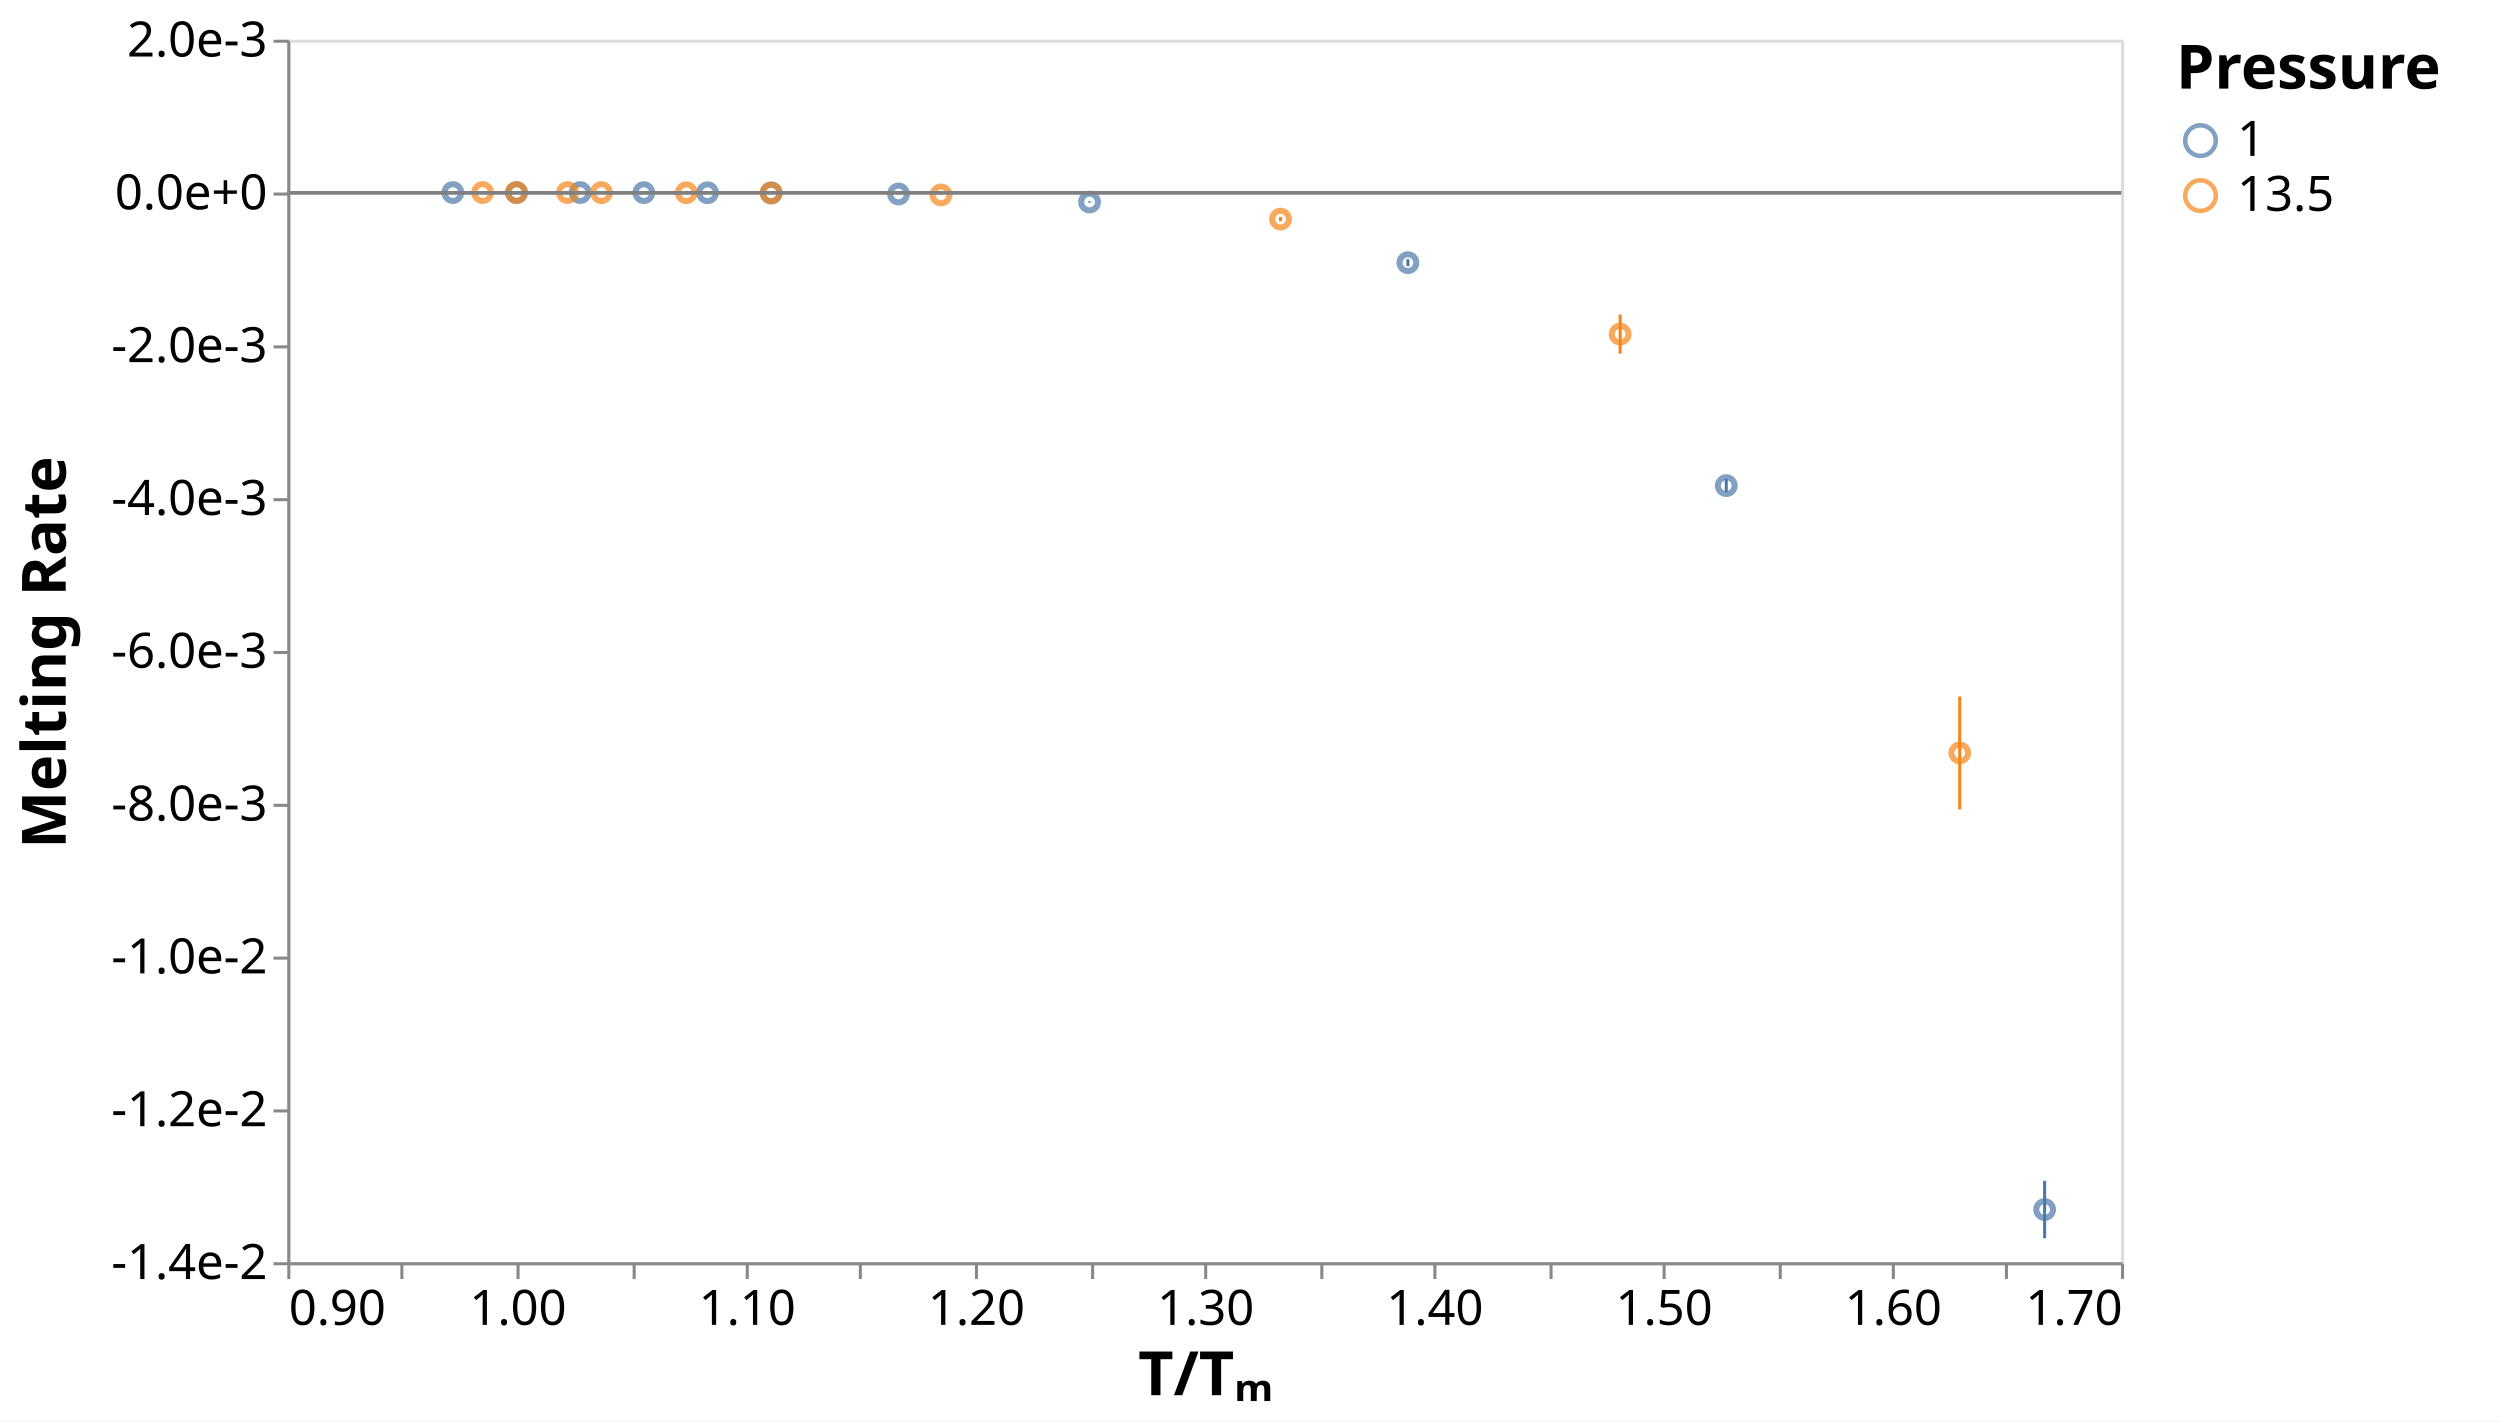
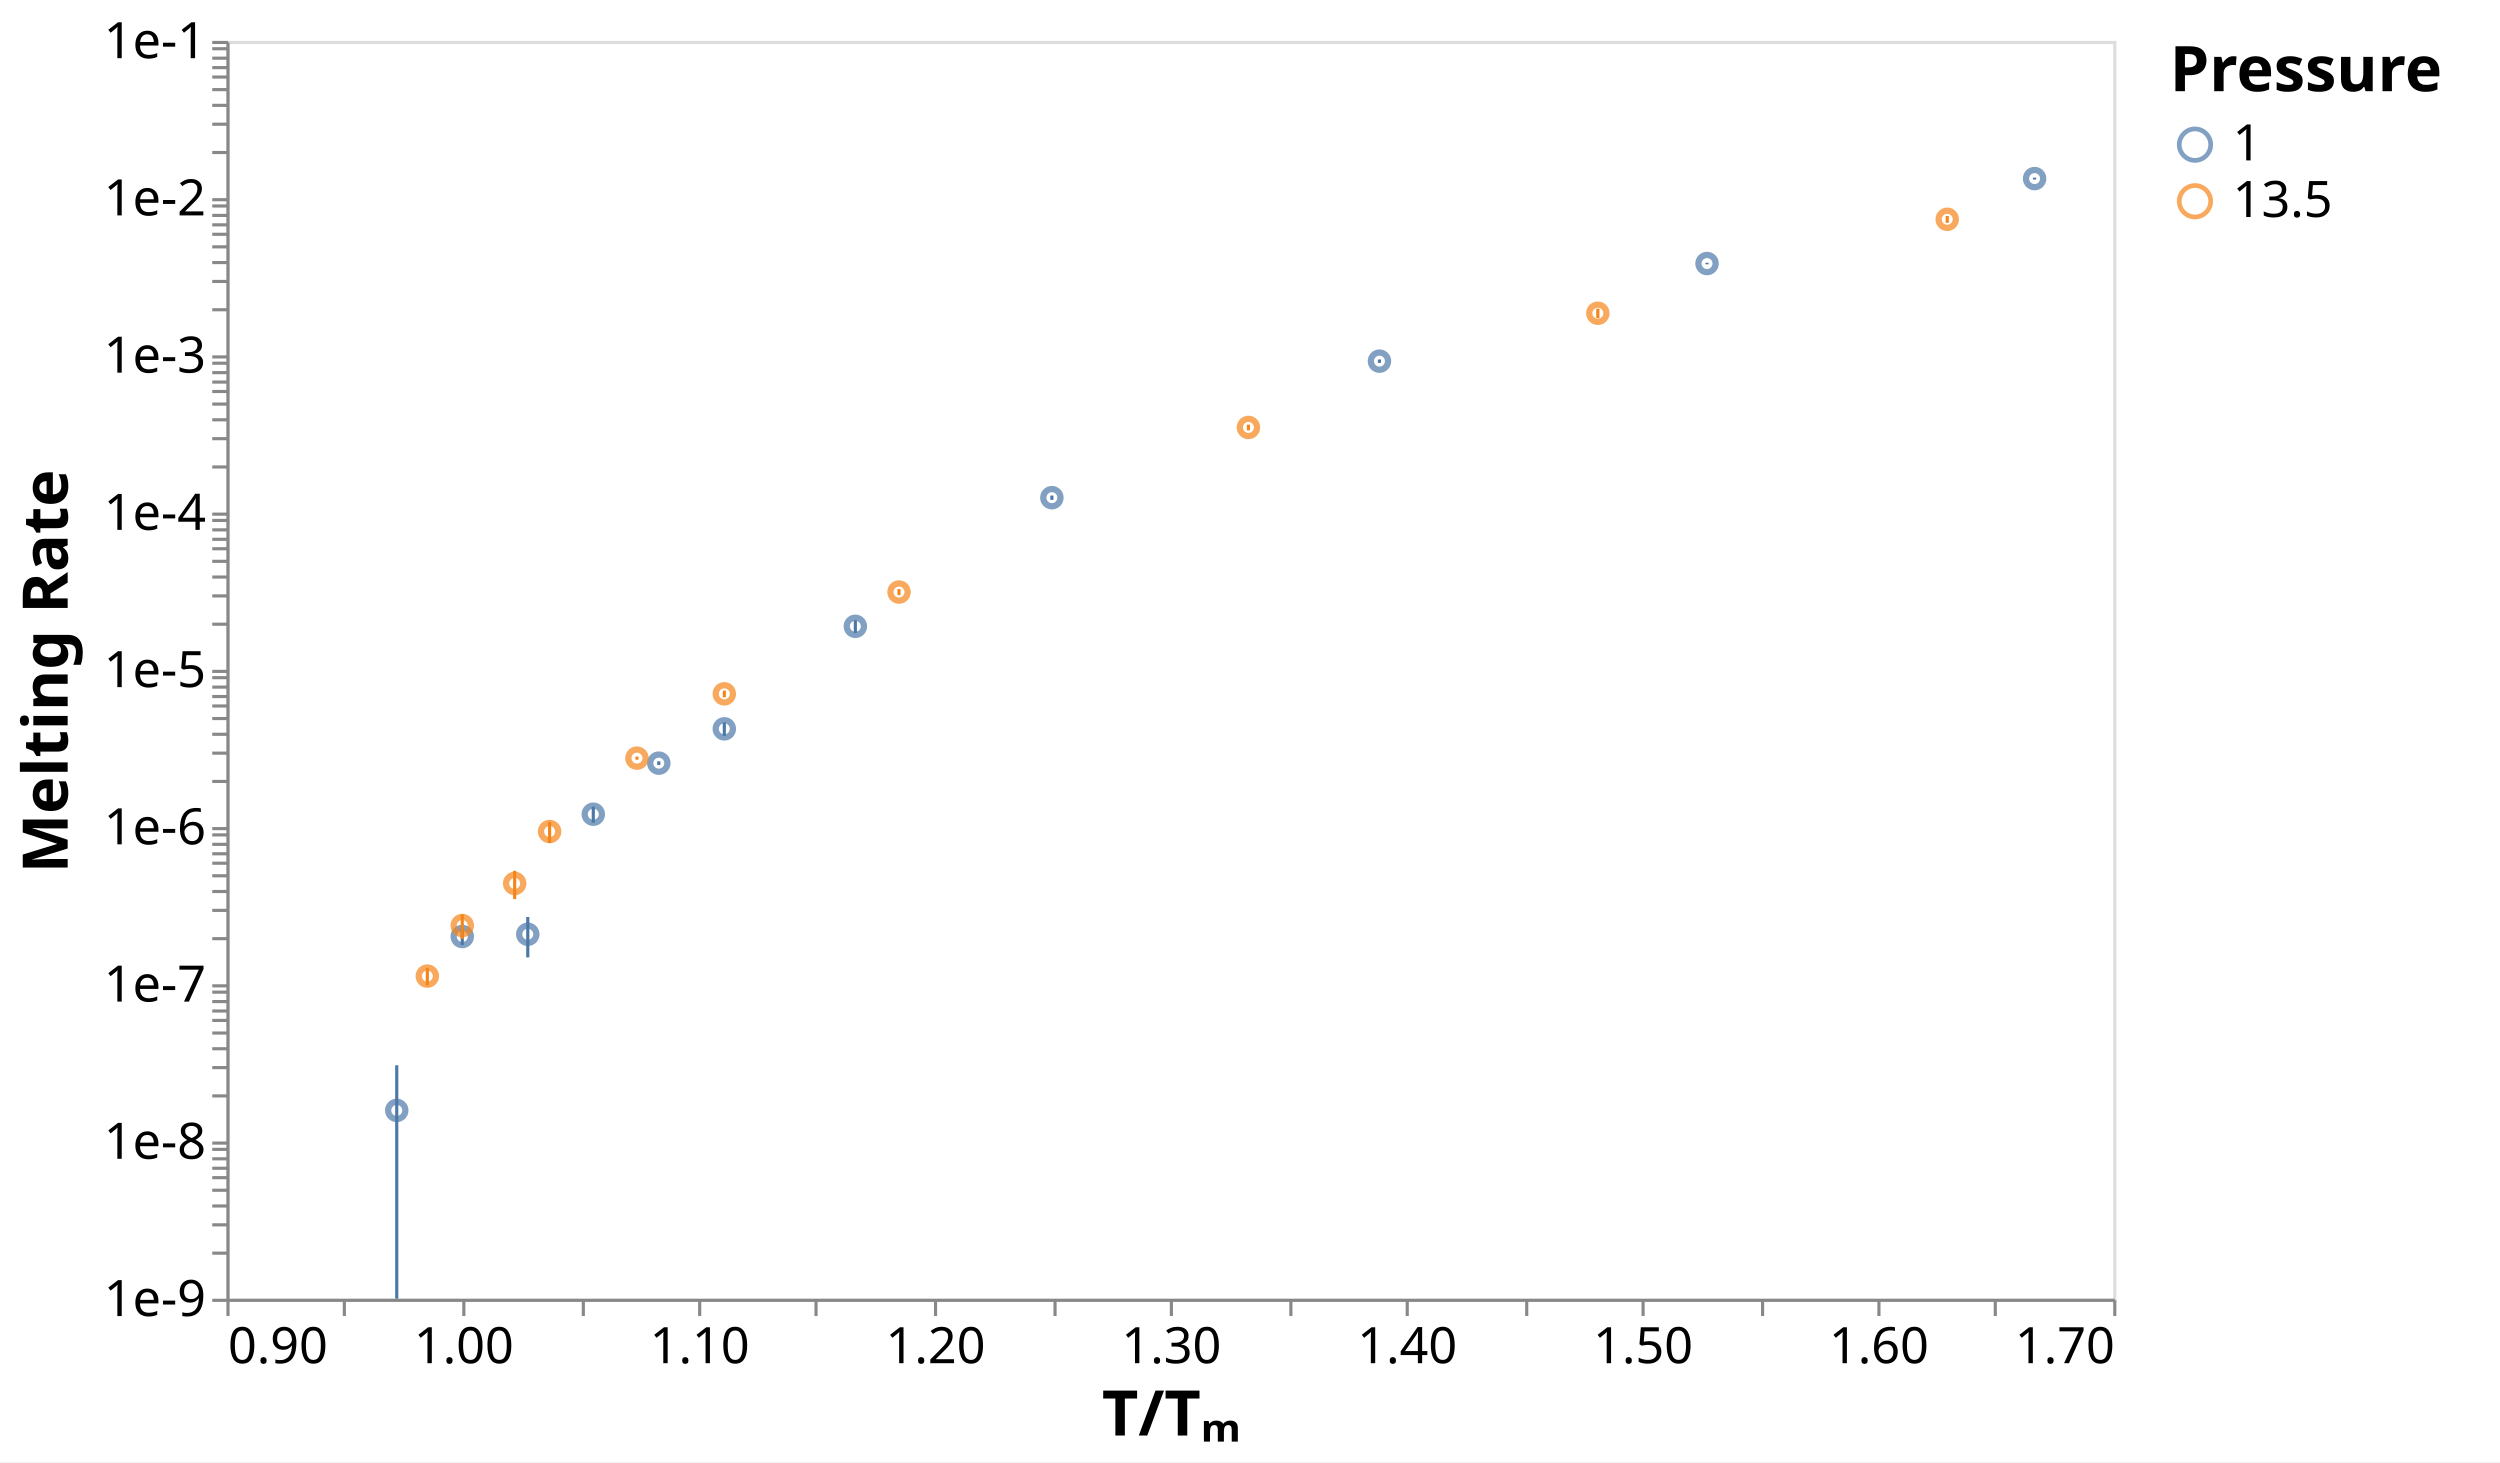
- <svg xmlns="http://www.w3.org/2000/svg" class="marks" width="818" height="465" viewBox="0 0 818 465" version="1.1">
-   <rect width="818" height="465" style="fill: white;" />
-   <g transform="translate(94,13)">
+ <svg xmlns="http://www.w3.org/2000/svg" class="marks" width="795" height="465" viewBox="0 0 795 465" version="1.1">
+   <rect width="795" height="465" style="fill: white;" />
+   <g transform="translate(72,13)">
    <g class="mark-group role-frame root">
      <g transform="translate(0,0)">
        <path class="background" d="M0.5,0.5h600v400h-600Z" style="fill: none; stroke: #ddd;" />
        <g>
-           <g class="mark-symbol role-mark layer_0_layer_0_marks">
-             <path transform="translate(54.16667,50.00039)" d="M2.739,0A2.739,2.739,0,1,1,-2.739,0A2.739,2.739,0,1,1,2.739,0" style="fill: none; stroke: #4c78a8; stroke-width: 2; opacity: 0.7;" />
-             <path transform="translate(75,50.00504)" d="M2.739,0A2.739,2.739,0,1,1,-2.739,0A2.739,2.739,0,1,1,2.739,0" style="fill: none; stroke: #4c78a8; stroke-width: 2; opacity: 0.7;" />
-             <path transform="translate(95.83333,50.00518)" d="M2.739,0A2.739,2.739,0,1,1,-2.739,0A2.739,2.739,0,1,1,2.739,0" style="fill: none; stroke: #4c78a8; stroke-width: 2; opacity: 0.7;" />
-             <path transform="translate(116.6667,50.03016)" d="M2.739,0A2.739,2.739,0,1,1,-2.739,0A2.739,2.739,0,1,1,2.739,0" style="fill: none; stroke: #4c78a8; stroke-width: 2; opacity: 0.7;" />
-             <path transform="translate(137.5,50.0637)" d="M2.739,0A2.739,2.739,0,1,1,-2.739,0A2.739,2.739,0,1,1,2.739,0" style="fill: none; stroke: #4c78a8; stroke-width: 2; opacity: 0.7;" />
-             <path transform="translate(158.3333,50.10524)" d="M2.739,0A2.739,2.739,0,1,1,-2.739,0A2.739,2.739,0,1,1,2.739,0" style="fill: none; stroke: #4c78a8; stroke-width: 2; opacity: 0.7;" />
-             <path transform="translate(200,50.47273)" d="M2.739,0A2.739,2.739,0,1,1,-2.739,0A2.739,2.739,0,1,1,2.739,0" style="fill: none; stroke: #4c78a8; stroke-width: 2; opacity: 0.7;" />
-             <path transform="translate(262.5,53.10643)" d="M2.739,0A2.739,2.739,0,1,1,-2.739,0A2.739,2.739,0,1,1,2.739,0" style="fill: none; stroke: #4c78a8; stroke-width: 2; opacity: 0.7;" />
-             <path transform="translate(366.6667,72.94507)" d="M2.739,0A2.739,2.739,0,1,1,-2.739,0A2.739,2.739,0,1,1,2.739,0" style="fill: none; stroke: #4c78a8; stroke-width: 2; opacity: 0.7;" />
-             <path transform="translate(470.8333,145.896)" d="M2.739,0A2.739,2.739,0,1,1,-2.739,0A2.739,2.739,0,1,1,2.739,0" style="fill: none; stroke: #4c78a8; stroke-width: 2; opacity: 0.7;" />
-             <path transform="translate(575,382.7574)" d="M2.739,0A2.739,2.739,0,1,1,-2.739,0A2.739,2.739,0,1,1,2.739,0" style="fill: none; stroke: #4c78a8; stroke-width: 2; opacity: 0.7;" />
-             <path transform="translate(63.88889,50.00281)" d="M2.739,0A2.739,2.739,0,1,1,-2.739,0A2.739,2.739,0,1,1,2.739,0" style="fill: none; stroke: #f58518; stroke-width: 2; opacity: 0.7;" />
-             <path transform="translate(75,50.00589)" d="M2.739,0A2.739,2.739,0,1,1,-2.739,0A2.739,2.739,0,1,1,2.739,0" style="fill: none; stroke: #f58518; stroke-width: 2; opacity: 0.7;" />
-             <path transform="translate(91.66667,50.01094)" d="M2.739,0A2.739,2.739,0,1,1,-2.739,0A2.739,2.739,0,1,1,2.739,0" style="fill: none; stroke: #f58518; stroke-width: 2; opacity: 0.7;" />
-             <path transform="translate(102.7778,50.02342)" d="M2.739,0A2.739,2.739,0,1,1,-2.739,0A2.739,2.739,0,1,1,2.739,0" style="fill: none; stroke: #f58518; stroke-width: 2; opacity: 0.7;" />
-             <path transform="translate(130.5556,50.0686)" d="M2.739,0A2.739,2.739,0,1,1,-2.739,0A2.739,2.739,0,1,1,2.739,0" style="fill: none; stroke: #f58518; stroke-width: 2; opacity: 0.7;" />
-             <path transform="translate(158.3333,50.17579)" d="M2.739,0A2.739,2.739,0,1,1,-2.739,0A2.739,2.739,0,1,1,2.739,0" style="fill: none; stroke: #f58518; stroke-width: 2; opacity: 0.7;" />
-             <path transform="translate(213.8889,50.78076)" d="M2.739,0A2.739,2.739,0,1,1,-2.739,0A2.739,2.739,0,1,1,2.739,0" style="fill: none; stroke: #f58518; stroke-width: 2; opacity: 0.7;" />
-             <path transform="translate(325,58.69701)" d="M2.739,0A2.739,2.739,0,1,1,-2.739,0A2.739,2.739,0,1,1,2.739,0" style="fill: none; stroke: #f58518; stroke-width: 2; opacity: 0.7;" />
-             <path transform="translate(436.1111,96.31956)" d="M2.739,0A2.739,2.739,0,1,1,-2.739,0A2.739,2.739,0,1,1,2.739,0" style="fill: none; stroke: #f58518; stroke-width: 2; opacity: 0.7;" />
-             <path transform="translate(547.2222,233.3545)" d="M2.739,0A2.739,2.739,0,1,1,-2.739,0A2.739,2.739,0,1,1,2.739,0" style="fill: none; stroke: #f58518; stroke-width: 2; opacity: 0.7;" />
-           </g>
-           <g class="mark-rule role-mark layer_0_layer_1_marks">
-             <line transform="translate(54.16667,50.0015)" x2="0" y2="-0.002" style="fill: none; stroke: #4c78a8;" />
-             <line transform="translate(75,50.00621)" x2="0" y2="-0.002" style="fill: none; stroke: #4c78a8;" />
-             <line transform="translate(95.83333,50.00819)" x2="0" y2="-0.006" style="fill: none; stroke: #4c78a8;" />
-             <line transform="translate(116.6667,50.03721)" x2="0" y2="-0.014" style="fill: none; stroke: #4c78a8;" />
-             <line transform="translate(137.5,50.06721)" x2="0" y2="-0.007" style="fill: none; stroke: #4c78a8;" />
-             <line transform="translate(158.3333,50.12583)" x2="0" y2="-0.041" style="fill: none; stroke: #4c78a8;" />
-             <line transform="translate(200,50.56145)" x2="0" y2="-0.177" style="fill: none; stroke: #4c78a8;" />
-             <line transform="translate(262.5,53.30509)" x2="0" y2="-0.397" style="fill: none; stroke: #4c78a8;" />
-             <line transform="translate(366.6667,74.08033)" x2="0" y2="-2.271" style="fill: none; stroke: #4c78a8;" />
-             <line transform="translate(470.8333,148.0834)" x2="0" y2="-4.375" style="fill: none; stroke: #4c78a8;" />
-             <line transform="translate(575,392.1511)" x2="0" y2="-18.787" style="fill: none; stroke: #4c78a8;" />
-             <line transform="translate(63.88889,50.00353)" x2="0" y2="-0.001" style="fill: none; stroke: #f58518;" />
-             <line transform="translate(75,50.008)" x2="0" y2="-0.004" style="fill: none; stroke: #f58518;" />
-             <line transform="translate(91.66667,50.01541)" x2="0" y2="-0.009" style="fill: none; stroke: #f58518;" />
-             <line transform="translate(102.7778,50.0306)" x2="0" y2="-0.014" style="fill: none; stroke: #f58518;" />
-             <line transform="translate(130.5556,50.07172)" x2="0" y2="-0.006" style="fill: none; stroke: #f58518;" />
-             <line transform="translate(158.3333,50.19285)" x2="0" y2="-0.034" style="fill: none; stroke: #f58518;" />
-             <line transform="translate(213.8889,50.85025)" x2="0" y2="-0.139" style="fill: none; stroke: #f58518;" />
-             <line transform="translate(325,59.41476)" x2="0" y2="-1.435" style="fill: none; stroke: #f58518;" />
-             <line transform="translate(436.1111,102.714)" x2="0" y2="-12.789" style="fill: none; stroke: #f58518;" />
-             <line transform="translate(547.2222,251.8236)" x2="0" y2="-36.938" style="fill: none; stroke: #f58518;" />
-           </g>
-           <g class="mark-rule role-mark layer_1_marks">
-             <line transform="translate(0,50)" x2="600" y2="0" style="fill: none; stroke: grey;" />
-             <line transform="translate(0,50)" x2="600" y2="0" style="fill: none; stroke: grey;" />
-             <line transform="translate(0,50)" x2="600" y2="0" style="fill: none; stroke: grey;" />
-             <line transform="translate(0,50)" x2="600" y2="0" style="fill: none; stroke: grey;" />
-             <line transform="translate(0,50)" x2="600" y2="0" style="fill: none; stroke: grey;" />
-             <line transform="translate(0,50)" x2="600" y2="0" style="fill: none; stroke: grey;" />
-             <line transform="translate(0,50)" x2="600" y2="0" style="fill: none; stroke: grey;" />
-             <line transform="translate(0,50)" x2="600" y2="0" style="fill: none; stroke: grey;" />
-             <line transform="translate(0,50)" x2="600" y2="0" style="fill: none; stroke: grey;" />
-             <line transform="translate(0,50)" x2="600" y2="0" style="fill: none; stroke: grey;" />
-             <line transform="translate(0,50)" x2="600" y2="0" style="fill: none; stroke: grey;" />
-             <line transform="translate(0,50)" x2="600" y2="0" style="fill: none; stroke: grey;" />
-             <line transform="translate(0,50)" x2="600" y2="0" style="fill: none; stroke: grey;" />
-             <line transform="translate(0,50)" x2="600" y2="0" style="fill: none; stroke: grey;" />
-             <line transform="translate(0,50)" x2="600" y2="0" style="fill: none; stroke: grey;" />
-             <line transform="translate(0,50)" x2="600" y2="0" style="fill: none; stroke: grey;" />
-             <line transform="translate(0,50)" x2="600" y2="0" style="fill: none; stroke: grey;" />
-             <line transform="translate(0,50)" x2="600" y2="0" style="fill: none; stroke: grey;" />
-             <line transform="translate(0,50)" x2="600" y2="0" style="fill: none; stroke: grey;" />
-             <line transform="translate(0,50)" x2="600" y2="0" style="fill: none; stroke: grey;" />
-             <line transform="translate(0,50)" x2="600" y2="0" style="fill: none; stroke: grey;" />
+           <g class="mark-symbol role-mark layer_0_marks">
+             <path transform="translate(54.16667,340.1098)" d="M2.739,0A2.739,2.739,0,1,1,-2.739,0A2.739,2.739,0,1,1,2.739,0" style="fill: none; stroke: #4c78a8; stroke-width: 2; opacity: 0.7;" />
+             <path transform="translate(75,284.8137)" d="M2.739,0A2.739,2.739,0,1,1,-2.739,0A2.739,2.739,0,1,1,2.739,0" style="fill: none; stroke: #4c78a8; stroke-width: 2; opacity: 0.7;" />
+             <path transform="translate(95.83333,284.097)" d="M2.739,0A2.739,2.739,0,1,1,-2.739,0A2.739,2.739,0,1,1,2.739,0" style="fill: none; stroke: #4c78a8; stroke-width: 2; opacity: 0.7;" />
+             <path transform="translate(116.6667,245.9241)" d="M2.739,0A2.739,2.739,0,1,1,-2.739,0A2.739,2.739,0,1,1,2.739,0" style="fill: none; stroke: #4c78a8; stroke-width: 2; opacity: 0.7;" />
+             <path transform="translate(137.5,229.6851)" d="M2.739,0A2.739,2.739,0,1,1,-2.739,0A2.739,2.739,0,1,1,2.739,0" style="fill: none; stroke: #4c78a8; stroke-width: 2; opacity: 0.7;" />
+             <path transform="translate(158.3333,218.7698)" d="M2.739,0A2.739,2.739,0,1,1,-2.739,0A2.739,2.739,0,1,1,2.739,0" style="fill: none; stroke: #4c78a8; stroke-width: 2; opacity: 0.7;" />
+             <path transform="translate(200,186.1686)" d="M2.739,0A2.739,2.739,0,1,1,-2.739,0A2.739,2.739,0,1,1,2.739,0" style="fill: none; stroke: #4c78a8; stroke-width: 2; opacity: 0.7;" />
+             <path transform="translate(262.5,145.2617)" d="M2.739,0A2.739,2.739,0,1,1,-2.739,0A2.739,2.739,0,1,1,2.739,0" style="fill: none; stroke: #4c78a8; stroke-width: 2; opacity: 0.7;" />
+             <path transform="translate(366.6667,101.8499)" d="M2.739,0A2.739,2.739,0,1,1,-2.739,0A2.739,2.739,0,1,1,2.739,0" style="fill: none; stroke: #4c78a8; stroke-width: 2; opacity: 0.7;" />
+             <path transform="translate(470.8333,70.80368)" d="M2.739,0A2.739,2.739,0,1,1,-2.739,0A2.739,2.739,0,1,1,2.739,0" style="fill: none; stroke: #4c78a8; stroke-width: 2; opacity: 0.7;" />
+             <path transform="translate(575,43.78951)" d="M2.739,0A2.739,2.739,0,1,1,-2.739,0A2.739,2.739,0,1,1,2.739,0" style="fill: none; stroke: #4c78a8; stroke-width: 2; opacity: 0.7;" />
+             <path transform="translate(63.88889,297.4005)" d="M2.739,0A2.739,2.739,0,1,1,-2.739,0A2.739,2.739,0,1,1,2.739,0" style="fill: none; stroke: #f58518; stroke-width: 2; opacity: 0.7;" />
+             <path transform="translate(75,281.3197)" d="M2.739,0A2.739,2.739,0,1,1,-2.739,0A2.739,2.739,0,1,1,2.739,0" style="fill: none; stroke: #f58518; stroke-width: 2; opacity: 0.7;" />
+             <path transform="translate(91.66667,267.9367)" d="M2.739,0A2.739,2.739,0,1,1,-2.739,0A2.739,2.739,0,1,1,2.739,0" style="fill: none; stroke: #f58518; stroke-width: 2; opacity: 0.7;" />
+             <path transform="translate(102.7778,251.427)" d="M2.739,0A2.739,2.739,0,1,1,-2.739,0A2.739,2.739,0,1,1,2.739,0" style="fill: none; stroke: #f58518; stroke-width: 2; opacity: 0.7;" />
+             <path transform="translate(130.5556,228.0883)" d="M2.739,0A2.739,2.739,0,1,1,-2.739,0A2.739,2.739,0,1,1,2.739,0" style="fill: none; stroke: #f58518; stroke-width: 2; opacity: 0.7;" />
+             <path transform="translate(158.3333,207.6397)" d="M2.739,0A2.739,2.739,0,1,1,-2.739,0A2.739,2.739,0,1,1,2.739,0" style="fill: none; stroke: #f58518; stroke-width: 2; opacity: 0.7;" />
+             <path transform="translate(213.8889,175.2724)" d="M2.739,0A2.739,2.739,0,1,1,-2.739,0A2.739,2.739,0,1,1,2.739,0" style="fill: none; stroke: #f58518; stroke-width: 2; opacity: 0.7;" />
+             <path transform="translate(325,122.9279)" d="M2.739,0A2.739,2.739,0,1,1,-2.739,0A2.739,2.739,0,1,1,2.739,0" style="fill: none; stroke: #f58518; stroke-width: 2; opacity: 0.7;" />
+             <path transform="translate(436.1111,86.61675)" d="M2.739,0A2.739,2.739,0,1,1,-2.739,0A2.739,2.739,0,1,1,2.739,0" style="fill: none; stroke: #f58518; stroke-width: 2; opacity: 0.7;" />
+             <path transform="translate(547.2222,56.73753)" d="M2.739,0A2.739,2.739,0,1,1,-2.739,0A2.739,2.739,0,1,1,2.739,0" style="fill: none; stroke: #f58518; stroke-width: 2; opacity: 0.7;" />
+           </g>
+           <g class="mark-rule role-mark layer_1_layer_0_marks">
+             <line transform="translate(54.16667,400)" x2="0" y2="-74.242" style="fill: none; stroke: #4c78a8;" />
+             <line transform="translate(75,287.5238)" x2="0" y2="-5.119" style="fill: none; stroke: #4c78a8;" />
+             <line transform="translate(95.83333,291.463)" x2="0" y2="-12.856" style="fill: none; stroke: #4c78a8;" />
+             <line transform="translate(116.6667,248.6297)" x2="0" y2="-5.111" style="fill: none; stroke: #4c78a8;" />
+             <line transform="translate(137.5,230.291)" x2="0" y2="-1.195" style="fill: none; stroke: #4c78a8;" />
+             <line transform="translate(158.3333,221.0142)" x2="0" y2="-4.278" style="fill: none; stroke: #4c78a8;" />
+             <line transform="translate(200,188.3121)" x2="0" y2="-4.094" style="fill: none; stroke: #4c78a8;" />
+             <line transform="translate(262.5,145.9618)" x2="0" y2="-1.378" style="fill: none; stroke: #4c78a8;" />
+             <line transform="translate(366.6667,102.3928)" x2="0" y2="-1.073" style="fill: none; stroke: #4c78a8;" />
+             <line transform="translate(470.8333,71.0533)" x2="0" y2="-0.496" style="fill: none; stroke: #4c78a8;" />
+             <line transform="translate(575,44.09825)" x2="0" y2="-0.613" style="fill: none; stroke: #4c78a8;" />
+             <line transform="translate(63.88889,300.3822)" x2="0" y2="-5.603" style="fill: none; stroke: #f58518;" />
+             <line transform="translate(75,285.5726)" x2="0" y2="-7.808" style="fill: none; stroke: #f58518;" />
+             <line transform="translate(91.66667,272.898)" x2="0" y2="-8.997" style="fill: none; stroke: #f58518;" />
+             <line transform="translate(102.7778,255.0349)" x2="0" y2="-6.701" style="fill: none; stroke: #f58518;" />
+             <line transform="translate(130.5556,228.5868)" x2="0" y2="-0.986" style="fill: none; stroke: #f58518;" />
+             <line transform="translate(158.3333,208.7211)" x2="0" y2="-2.112" style="fill: none; stroke: #f58518;" />
+             <line transform="translate(213.8889,176.2627)" x2="0" y2="-1.938" style="fill: none; stroke: #f58518;" />
+             <line transform="translate(325,123.8417)" x2="0" y2="-1.791" style="fill: none; stroke: #f58518;" />
+             <line transform="translate(436.1111,88.16726)" x2="0" y2="-2.998" style="fill: none; stroke: #f58518;" />
+             <line transform="translate(547.2222,57.8614)" x2="0" y2="-2.192" style="fill: none; stroke: #f58518;" />
          </g>
          <g class="mark-group role-legend">
            <g transform="translate(618,0)">
-               <path class="background" d="M0,0h101v59h-101Z" style="pointer-events: none; fill: none;" />
+               <path class="background" d="M0,0h100v59h-100Z" style="pointer-events: none; fill: none;" />
              <g>
                <g class="mark-group role-legend-entry">
                  <g transform="translate(0,25)">
                    <path class="background" d="M0,0h0v0h0Z" style="pointer-events: none; fill: none;" />
                    <g>
                      <g class="mark-group role-scope">
                        <g transform="translate(0,0)">
-                           <path class="background" d="M0,0h55v16h-55Z" style="pointer-events: none; fill: none; opacity: 1;" />
+                           <path class="background" d="M0,0h55.633v16h-55.633Z" style="pointer-events: none; fill: none; opacity: 1;" />
                          <g>
                            <g class="mark-symbol role-legend-symbol" style="pointer-events: none;">
                              <path transform="translate(8,8)" d="M5,0A5,5,0,1,1,-5,0A5,5,0,1,1,5,0" style="fill: none; stroke: #4c78a8; stroke-width: 1.5; opacity: 0.7;" />
                            </g>
                            <g class="mark-text role-legend-label" style="pointer-events: none;">
                              <text text-anchor="start" transform="translate(20,13)" style="font-family: sans-serif; font-size: 16px; fill: #000; opacity: 1;">1</text>
                            </g>
                          </g>
+                           <path class="foreground" d="" style="pointer-events: none; display: none; fill: none;" />
                        </g>
                        <g transform="translate(0,18)">
-                           <path class="background" d="M0,0h55v16h-55Z" style="pointer-events: none; fill: none; opacity: 1;" />
+                           <path class="background" d="M0,0h55.633v16h-55.633Z" style="pointer-events: none; fill: none; opacity: 1;" />
                          <g>
                            <g class="mark-symbol role-legend-symbol" style="pointer-events: none;">
                              <path transform="translate(8,8)" d="M5,0A5,5,0,1,1,-5,0A5,5,0,1,1,5,0" style="fill: none; stroke: #f58518; stroke-width: 1.5; opacity: 0.7;" />
                            </g>
                            <g class="mark-text role-legend-label" style="pointer-events: none;">
                              <text text-anchor="start" transform="translate(20,13)" style="font-family: sans-serif; font-size: 16px; fill: #000; opacity: 1;">13.5</text>
                            </g>
                          </g>
+                           <path class="foreground" d="" style="pointer-events: none; display: none; fill: none;" />
                        </g>
                      </g>
                    </g>
+                     <path class="foreground" d="" style="pointer-events: none; display: none; fill: none;" />
                  </g>
                </g>
                <g class="mark-text role-legend-title" style="pointer-events: none;">
                  <text text-anchor="start" transform="translate(0,16)" style="font-family: sans-serif; font-size: 20px; font-weight: bold; fill: #000; opacity: 1;">Pressure</text>
                </g>
              </g>
+               <path class="foreground" d="" style="pointer-events: none; display: none; fill: none;" />
            </g>
          </g>
          <g class="mark-group role-axis">
            <g transform="translate(0.5,400.5)">
              <path class="background" d="M0,0h0v0h0Z" style="pointer-events: none; fill: none;" />
              <g>
                <g class="mark-rule role-axis-tick" style="pointer-events: none;">
                  <line transform="translate(0,0)" x2="0" y2="5" style="fill: none; stroke: #888; stroke-width: 1; opacity: 1;" />
                  <line transform="translate(37,0)" x2="0" y2="5" style="fill: none; stroke: #888; stroke-width: 1; opacity: 1;" />
                  <line transform="translate(75,0)" x2="0" y2="5" style="fill: none; stroke: #888; stroke-width: 1; opacity: 1;" />
                  <line transform="translate(113,0)" x2="0" y2="5" style="fill: none; stroke: #888; stroke-width: 1; opacity: 1;" />
                  <line transform="translate(150,0)" x2="0" y2="5" style="fill: none; stroke: #888; stroke-width: 1; opacity: 1;" />
                  <line transform="translate(187,0)" x2="0" y2="5" style="fill: none; stroke: #888; stroke-width: 1; opacity: 1;" />
                  <line transform="translate(225,0)" x2="0" y2="5" style="fill: none; stroke: #888; stroke-width: 1; opacity: 1;" />
                  <line transform="translate(263,0)" x2="0" y2="5" style="fill: none; stroke: #888; stroke-width: 1; opacity: 1;" />
                  <line transform="translate(300,0)" x2="0" y2="5" style="fill: none; stroke: #888; stroke-width: 1; opacity: 1;" />
                  <line transform="translate(338,0)" x2="0" y2="5" style="fill: none; stroke: #888; stroke-width: 1; opacity: 1;" />
                  <line transform="translate(375,0)" x2="0" y2="5" style="fill: none; stroke: #888; stroke-width: 1; opacity: 1;" />
                  <line transform="translate(413,0)" x2="0" y2="5" style="fill: none; stroke: #888; stroke-width: 1; opacity: 1;" />
                  <line transform="translate(450,0)" x2="0" y2="5" style="fill: none; stroke: #888; stroke-width: 1; opacity: 1;" />
                  <line transform="translate(488,0)" x2="0" y2="5" style="fill: none; stroke: #888; stroke-width: 1; opacity: 1;" />
                  <line transform="translate(525,0)" x2="0" y2="5" style="fill: none; stroke: #888; stroke-width: 1; opacity: 1;" />
                  <line transform="translate(562,0)" x2="0" y2="5" style="fill: none; stroke: #888; stroke-width: 1; opacity: 1;" />
                  <line transform="translate(600,0)" x2="0" y2="5" style="fill: none; stroke: #888; stroke-width: 1; opacity: 1;" />
                </g>
                <g class="mark-text role-axis-label" style="pointer-events: none;">
                  <text text-anchor="start" transform="translate(0,20)" style="font-family: sans-serif; font-size: 16px; fill: #000; opacity: 1;">0.90</text>
                  <text text-anchor="middle" transform="translate(37.5,20)" style="font-family: sans-serif; font-size: 16px; fill: #000; opacity: 0;">0.95</text>
                  <text text-anchor="middle" transform="translate(75,20)" style="font-family: sans-serif; font-size: 16px; fill: #000; opacity: 1;">1.00</text>
                  <text text-anchor="middle" transform="translate(112.5,20)" style="font-family: sans-serif; font-size: 16px; fill: #000; opacity: 0;">1.05</text>
                  <text text-anchor="middle" transform="translate(150,20)" style="font-family: sans-serif; font-size: 16px; fill: #000; opacity: 1;">1.10</text>
                  <text text-anchor="middle" transform="translate(187.5,20)" style="font-family: sans-serif; font-size: 16px; fill: #000; opacity: 0;">1.15</text>
                  <text text-anchor="middle" transform="translate(225,20)" style="font-family: sans-serif; font-size: 16px; fill: #000; opacity: 1;">1.20</text>
                  <text text-anchor="middle" transform="translate(262.5,20)" style="font-family: sans-serif; font-size: 16px; fill: #000; opacity: 0;">1.25</text>
                  <text text-anchor="middle" transform="translate(300,20)" style="font-family: sans-serif; font-size: 16px; fill: #000; opacity: 1;">1.30</text>
                  <text text-anchor="middle" transform="translate(337.5,20)" style="font-family: sans-serif; font-size: 16px; fill: #000; opacity: 0;">1.35</text>
                  <text text-anchor="middle" transform="translate(375,20)" style="font-family: sans-serif; font-size: 16px; fill: #000; opacity: 1;">1.40</text>
                  <text text-anchor="middle" transform="translate(412.5,20)" style="font-family: sans-serif; font-size: 16px; fill: #000; opacity: 0;">1.45</text>
                  <text text-anchor="middle" transform="translate(450,20)" style="font-family: sans-serif; font-size: 16px; fill: #000; opacity: 1;">1.50</text>
                  <text text-anchor="middle" transform="translate(487.5,20)" style="font-family: sans-serif; font-size: 16px; fill: #000; opacity: 0;">1.55</text>
                  <text text-anchor="middle" transform="translate(525,20)" style="font-family: sans-serif; font-size: 16px; fill: #000; opacity: 1;">1.60</text>
                  <text text-anchor="middle" transform="translate(562.5,20)" style="font-family: sans-serif; font-size: 16px; fill: #000; opacity: 0;">1.65</text>
                  <text text-anchor="end" transform="translate(600,20)" style="font-family: sans-serif; font-size: 16px; fill: #000; opacity: 1;">1.70</text>
                </g>
                <g class="mark-rule role-axis-domain" style="pointer-events: none;">
                  <line transform="translate(0,0)" x2="600" y2="0" style="fill: none; stroke: #888; stroke-width: 1; opacity: 1;" />
                </g>
                <g class="mark-text role-axis-title" style="pointer-events: none;">
                  <text text-anchor="middle" transform="translate(300,43)" style="font-family: sans-serif; font-size: 20px; font-weight: bold; fill: #000; opacity: 1;">T/Tₘ</text>
                </g>
              </g>
+               <path class="foreground" d="" style="pointer-events: none; display: none; fill: none;" />
            </g>
          </g>
          <g class="mark-group role-axis">
            <g transform="translate(0.5,0.5)">
              <path class="background" d="M0,0h0v0h0Z" style="pointer-events: none; fill: none;" />
              <g>
                <g class="mark-rule role-axis-tick" style="pointer-events: none;">
                  <line transform="translate(0,400)" x2="-5" y2="0" style="fill: none; stroke: #888; stroke-width: 1; opacity: 1;" />
+                   <line transform="translate(0,385)" x2="-5" y2="0" style="fill: none; stroke: #888; stroke-width: 1; opacity: 1;" />
+                   <line transform="translate(0,376)" x2="-5" y2="0" style="fill: none; stroke: #888; stroke-width: 1; opacity: 1;" />
+                   <line transform="translate(0,370)" x2="-5" y2="0" style="fill: none; stroke: #888; stroke-width: 1; opacity: 1;" />
+                   <line transform="translate(0,365)" x2="-5" y2="0" style="fill: none; stroke: #888; stroke-width: 1; opacity: 1;" />
+                   <line transform="translate(0,361)" x2="-5" y2="0" style="fill: none; stroke: #888; stroke-width: 1; opacity: 1;" />
+                   <line transform="translate(0,358)" x2="-5" y2="0" style="fill: none; stroke: #888; stroke-width: 1; opacity: 1;" />
+                   <line transform="translate(0,355)" x2="-5" y2="0" style="fill: none; stroke: #888; stroke-width: 1; opacity: 1;" />
+                   <line transform="translate(0,352)" x2="-5" y2="0" style="fill: none; stroke: #888; stroke-width: 1; opacity: 1;" />
                  <line transform="translate(0,350)" x2="-5" y2="0" style="fill: none; stroke: #888; stroke-width: 1; opacity: 1;" />
+                   <line transform="translate(0,335)" x2="-5" y2="0" style="fill: none; stroke: #888; stroke-width: 1; opacity: 1;" />
+                   <line transform="translate(0,326)" x2="-5" y2="0" style="fill: none; stroke: #888; stroke-width: 1; opacity: 1;" />
+                   <line transform="translate(0,320)" x2="-5" y2="0" style="fill: none; stroke: #888; stroke-width: 1; opacity: 1;" />
+                   <line transform="translate(0,315)" x2="-5" y2="0" style="fill: none; stroke: #888; stroke-width: 1; opacity: 1;" />
+                   <line transform="translate(0,311)" x2="-5" y2="0" style="fill: none; stroke: #888; stroke-width: 1; opacity: 1;" />
+                   <line transform="translate(0,308)" x2="-5" y2="0" style="fill: none; stroke: #888; stroke-width: 1; opacity: 1;" />
+                   <line transform="translate(0,305)" x2="-5" y2="0" style="fill: none; stroke: #888; stroke-width: 1; opacity: 1;" />
+                   <line transform="translate(0,302)" x2="-5" y2="0" style="fill: none; stroke: #888; stroke-width: 1; opacity: 1;" />
                  <line transform="translate(0,300)" x2="-5" y2="0" style="fill: none; stroke: #888; stroke-width: 1; opacity: 1;" />
+                   <line transform="translate(0,285)" x2="-5" y2="0" style="fill: none; stroke: #888; stroke-width: 1; opacity: 1;" />
+                   <line transform="translate(0,276)" x2="-5" y2="0" style="fill: none; stroke: #888; stroke-width: 1; opacity: 1;" />
+                   <line transform="translate(0,270)" x2="-5" y2="0" style="fill: none; stroke: #888; stroke-width: 1; opacity: 1;" />
+                   <line transform="translate(0,265)" x2="-5" y2="0" style="fill: none; stroke: #888; stroke-width: 1; opacity: 1;" />
+                   <line transform="translate(0,261)" x2="-5" y2="0" style="fill: none; stroke: #888; stroke-width: 1; opacity: 1;" />
+                   <line transform="translate(0,258)" x2="-5" y2="0" style="fill: none; stroke: #888; stroke-width: 1; opacity: 1;" />
+                   <line transform="translate(0,255)" x2="-5" y2="0" style="fill: none; stroke: #888; stroke-width: 1; opacity: 1;" />
+                   <line transform="translate(0,252)" x2="-5" y2="0" style="fill: none; stroke: #888; stroke-width: 1; opacity: 1;" />
                  <line transform="translate(0,250)" x2="-5" y2="0" style="fill: none; stroke: #888; stroke-width: 1; opacity: 1;" />
+                   <line transform="translate(0,235)" x2="-5" y2="0" style="fill: none; stroke: #888; stroke-width: 1; opacity: 1;" />
+                   <line transform="translate(0,226)" x2="-5" y2="0" style="fill: none; stroke: #888; stroke-width: 1; opacity: 1;" />
+                   <line transform="translate(0,220)" x2="-5" y2="0" style="fill: none; stroke: #888; stroke-width: 1; opacity: 1;" />
+                   <line transform="translate(0,215)" x2="-5" y2="0" style="fill: none; stroke: #888; stroke-width: 1; opacity: 1;" />
+                   <line transform="translate(0,211)" x2="-5" y2="0" style="fill: none; stroke: #888; stroke-width: 1; opacity: 1;" />
+                   <line transform="translate(0,208)" x2="-5" y2="0" style="fill: none; stroke: #888; stroke-width: 1; opacity: 1;" />
+                   <line transform="translate(0,205)" x2="-5" y2="0" style="fill: none; stroke: #888; stroke-width: 1; opacity: 1;" />
+                   <line transform="translate(0,202)" x2="-5" y2="0" style="fill: none; stroke: #888; stroke-width: 1; opacity: 1;" />
                  <line transform="translate(0,200)" x2="-5" y2="0" style="fill: none; stroke: #888; stroke-width: 1; opacity: 1;" />
+                   <line transform="translate(0,185)" x2="-5" y2="0" style="fill: none; stroke: #888; stroke-width: 1; opacity: 1;" />
+                   <line transform="translate(0,176)" x2="-5" y2="0" style="fill: none; stroke: #888; stroke-width: 1; opacity: 1;" />
+                   <line transform="translate(0,170)" x2="-5" y2="0" style="fill: none; stroke: #888; stroke-width: 1; opacity: 1;" />
+                   <line transform="translate(0,165)" x2="-5" y2="0" style="fill: none; stroke: #888; stroke-width: 1; opacity: 1;" />
+                   <line transform="translate(0,161)" x2="-5" y2="0" style="fill: none; stroke: #888; stroke-width: 1; opacity: 1;" />
+                   <line transform="translate(0,158)" x2="-5" y2="0" style="fill: none; stroke: #888; stroke-width: 1; opacity: 1;" />
+                   <line transform="translate(0,155)" x2="-5" y2="0" style="fill: none; stroke: #888; stroke-width: 1; opacity: 1;" />
+                   <line transform="translate(0,152)" x2="-5" y2="0" style="fill: none; stroke: #888; stroke-width: 1; opacity: 1;" />
                  <line transform="translate(0,150)" x2="-5" y2="0" style="fill: none; stroke: #888; stroke-width: 1; opacity: 1;" />
+                   <line transform="translate(0,135)" x2="-5" y2="0" style="fill: none; stroke: #888; stroke-width: 1; opacity: 1;" />
+                   <line transform="translate(0,126)" x2="-5" y2="0" style="fill: none; stroke: #888; stroke-width: 1; opacity: 1;" />
+                   <line transform="translate(0,120)" x2="-5" y2="0" style="fill: none; stroke: #888; stroke-width: 1; opacity: 1;" />
+                   <line transform="translate(0,115)" x2="-5" y2="0" style="fill: none; stroke: #888; stroke-width: 1; opacity: 1;" />
+                   <line transform="translate(0,111)" x2="-5" y2="0" style="fill: none; stroke: #888; stroke-width: 1; opacity: 1;" />
+                   <line transform="translate(0,108)" x2="-5" y2="0" style="fill: none; stroke: #888; stroke-width: 1; opacity: 1;" />
+                   <line transform="translate(0,105)" x2="-5" y2="0" style="fill: none; stroke: #888; stroke-width: 1; opacity: 1;" />
+                   <line transform="translate(0,102)" x2="-5" y2="0" style="fill: none; stroke: #888; stroke-width: 1; opacity: 1;" />
                  <line transform="translate(0,100)" x2="-5" y2="0" style="fill: none; stroke: #888; stroke-width: 1; opacity: 1;" />
+                   <line transform="translate(0,85)" x2="-5" y2="0" style="fill: none; stroke: #888; stroke-width: 1; opacity: 1;" />
+                   <line transform="translate(0,76)" x2="-5" y2="0" style="fill: none; stroke: #888; stroke-width: 1; opacity: 1;" />
+                   <line transform="translate(0,70)" x2="-5" y2="0" style="fill: none; stroke: #888; stroke-width: 1; opacity: 1;" />
+                   <line transform="translate(0,65)" x2="-5" y2="0" style="fill: none; stroke: #888; stroke-width: 1; opacity: 1;" />
+                   <line transform="translate(0,61)" x2="-5" y2="0" style="fill: none; stroke: #888; stroke-width: 1; opacity: 1;" />
+                   <line transform="translate(0,58)" x2="-5" y2="0" style="fill: none; stroke: #888; stroke-width: 1; opacity: 1;" />
+                   <line transform="translate(0,55)" x2="-5" y2="0" style="fill: none; stroke: #888; stroke-width: 1; opacity: 1;" />
+                   <line transform="translate(0,52)" x2="-5" y2="0" style="fill: none; stroke: #888; stroke-width: 1; opacity: 1;" />
                  <line transform="translate(0,50)" x2="-5" y2="0" style="fill: none; stroke: #888; stroke-width: 1; opacity: 1;" />
+                   <line transform="translate(0,35)" x2="-5" y2="0" style="fill: none; stroke: #888; stroke-width: 1; opacity: 1;" />
+                   <line transform="translate(0,26)" x2="-5" y2="0" style="fill: none; stroke: #888; stroke-width: 1; opacity: 1;" />
+                   <line transform="translate(0,20)" x2="-5" y2="0" style="fill: none; stroke: #888; stroke-width: 1; opacity: 1;" />
+                   <line transform="translate(0,15)" x2="-5" y2="0" style="fill: none; stroke: #888; stroke-width: 1; opacity: 1;" />
+                   <line transform="translate(0,11)" x2="-5" y2="0" style="fill: none; stroke: #888; stroke-width: 1; opacity: 1;" />
+                   <line transform="translate(0,8)" x2="-5" y2="0" style="fill: none; stroke: #888; stroke-width: 1; opacity: 1;" />
+                   <line transform="translate(0,5)" x2="-5" y2="0" style="fill: none; stroke: #888; stroke-width: 1; opacity: 1;" />
+                   <line transform="translate(0,2)" x2="-5" y2="0" style="fill: none; stroke: #888; stroke-width: 1; opacity: 1;" />
                  <line transform="translate(0,0)" x2="-5" y2="0" style="fill: none; stroke: #888; stroke-width: 1; opacity: 1;" />
                </g>
                <g class="mark-text role-axis-label" style="pointer-events: none;">
-                   <text text-anchor="end" transform="translate(-7,405)" style="font-family: sans-serif; font-size: 16px; fill: #000; opacity: 1;">-1.4e-2</text>
-                   <text text-anchor="end" transform="translate(-7,355)" style="font-family: sans-serif; font-size: 16px; fill: #000; opacity: 1;">-1.2e-2</text>
-                   <text text-anchor="end" transform="translate(-7,305)" style="font-family: sans-serif; font-size: 16px; fill: #000; opacity: 1;">-1.0e-2</text>
-                   <text text-anchor="end" transform="translate(-7,255)" style="font-family: sans-serif; font-size: 16px; fill: #000; opacity: 1;">-8.0e-3</text>
-                   <text text-anchor="end" transform="translate(-7,205)" style="font-family: sans-serif; font-size: 16px; fill: #000; opacity: 1;">-6.0e-3</text>
-                   <text text-anchor="end" transform="translate(-7,155)" style="font-family: sans-serif; font-size: 16px; fill: #000; opacity: 1;">-4.0e-3</text>
-                   <text text-anchor="end" transform="translate(-7,105)" style="font-family: sans-serif; font-size: 16px; fill: #000; opacity: 1;">-2.0e-3</text>
-                   <text text-anchor="end" transform="translate(-7,55)" style="font-family: sans-serif; font-size: 16px; fill: #000; opacity: 1;">0.0e+0</text>
-                   <text text-anchor="end" transform="translate(-7,5)" style="font-family: sans-serif; font-size: 16px; fill: #000; opacity: 1;">2.0e-3</text>
+                   <text text-anchor="end" transform="translate(-7,405)" style="font-family: sans-serif; font-size: 16px; fill: #000; opacity: 1;">1e-9</text>
+                   <text text-anchor="end" transform="translate(-7,389.9485)" style="font-family: sans-serif; font-size: 16px; fill: #000; opacity: 1;" />
+                   <text text-anchor="end" transform="translate(-7,381.1439)" style="font-family: sans-serif; font-size: 16px; fill: #000; opacity: 1;" />
+                   <text text-anchor="end" transform="translate(-7,374.897)" style="font-family: sans-serif; font-size: 16px; fill: #000; opacity: 1;" />
+                   <text text-anchor="end" transform="translate(-7,370.0515)" style="font-family: sans-serif; font-size: 16px; fill: #000; opacity: 1;" />
+                   <text text-anchor="end" transform="translate(-7,366.0924)" style="font-family: sans-serif; font-size: 16px; fill: #000; opacity: 1;" />
+                   <text text-anchor="end" transform="translate(-7,362.7451)" style="font-family: sans-serif; font-size: 16px; fill: #000; opacity: 1;" />
+                   <text text-anchor="end" transform="translate(-7,359.8455)" style="font-family: sans-serif; font-size: 16px; fill: #000; opacity: 1;" />
+                   <text text-anchor="end" transform="translate(-7,357.2879)" style="font-family: sans-serif; font-size: 16px; fill: #000; opacity: 1;" />
+                   <text text-anchor="end" transform="translate(-7,355)" style="font-family: sans-serif; font-size: 16px; fill: #000; opacity: 1;">1e-8</text>
+                   <text text-anchor="end" transform="translate(-7,339.9485)" style="font-family: sans-serif; font-size: 16px; fill: #000; opacity: 1;" />
+                   <text text-anchor="end" transform="translate(-7,331.1439)" style="font-family: sans-serif; font-size: 16px; fill: #000; opacity: 1;" />
+                   <text text-anchor="end" transform="translate(-7,324.897)" style="font-family: sans-serif; font-size: 16px; fill: #000; opacity: 1;" />
+                   <text text-anchor="end" transform="translate(-7,320.0515)" style="font-family: sans-serif; font-size: 16px; fill: #000; opacity: 1;" />
+                   <text text-anchor="end" transform="translate(-7,316.0924)" style="font-family: sans-serif; font-size: 16px; fill: #000; opacity: 1;" />
+                   <text text-anchor="end" transform="translate(-7,312.7451)" style="font-family: sans-serif; font-size: 16px; fill: #000; opacity: 1;" />
+                   <text text-anchor="end" transform="translate(-7,309.8455)" style="font-family: sans-serif; font-size: 16px; fill: #000; opacity: 1;" />
+                   <text text-anchor="end" transform="translate(-7,307.2879)" style="font-family: sans-serif; font-size: 16px; fill: #000; opacity: 1;" />
+                   <text text-anchor="end" transform="translate(-7,305)" style="font-family: sans-serif; font-size: 16px; fill: #000; opacity: 1;">1e-7</text>
+                   <text text-anchor="end" transform="translate(-7,289.9485)" style="font-family: sans-serif; font-size: 16px; fill: #000; opacity: 1;" />
+                   <text text-anchor="end" transform="translate(-7,281.1439)" style="font-family: sans-serif; font-size: 16px; fill: #000; opacity: 1;" />
+                   <text text-anchor="end" transform="translate(-7,274.897)" style="font-family: sans-serif; font-size: 16px; fill: #000; opacity: 1;" />
+                   <text text-anchor="end" transform="translate(-7,270.0515)" style="font-family: sans-serif; font-size: 16px; fill: #000; opacity: 1;" />
+                   <text text-anchor="end" transform="translate(-7,266.0924)" style="font-family: sans-serif; font-size: 16px; fill: #000; opacity: 1;" />
+                   <text text-anchor="end" transform="translate(-7,262.7451)" style="font-family: sans-serif; font-size: 16px; fill: #000; opacity: 1;" />
+                   <text text-anchor="end" transform="translate(-7,259.8455)" style="font-family: sans-serif; font-size: 16px; fill: #000; opacity: 1;" />
+                   <text text-anchor="end" transform="translate(-7,257.2879)" style="font-family: sans-serif; font-size: 16px; fill: #000; opacity: 1;" />
+                   <text text-anchor="end" transform="translate(-7,255)" style="font-family: sans-serif; font-size: 16px; fill: #000; opacity: 1;">1e-6</text>
+                   <text text-anchor="end" transform="translate(-7,239.9485)" style="font-family: sans-serif; font-size: 16px; fill: #000; opacity: 1;" />
+                   <text text-anchor="end" transform="translate(-7,231.1439)" style="font-family: sans-serif; font-size: 16px; fill: #000; opacity: 1;" />
+                   <text text-anchor="end" transform="translate(-7,224.897)" style="font-family: sans-serif; font-size: 16px; fill: #000; opacity: 1;" />
+                   <text text-anchor="end" transform="translate(-7,220.0515)" style="font-family: sans-serif; font-size: 16px; fill: #000; opacity: 1;" />
+                   <text text-anchor="end" transform="translate(-7,216.0924)" style="font-family: sans-serif; font-size: 16px; fill: #000; opacity: 1;" />
+                   <text text-anchor="end" transform="translate(-7,212.7451)" style="font-family: sans-serif; font-size: 16px; fill: #000; opacity: 1;" />
+                   <text text-anchor="end" transform="translate(-7,209.8455)" style="font-family: sans-serif; font-size: 16px; fill: #000; opacity: 1;" />
+                   <text text-anchor="end" transform="translate(-7,207.2879)" style="font-family: sans-serif; font-size: 16px; fill: #000; opacity: 1;" />
+                   <text text-anchor="end" transform="translate(-7,205)" style="font-family: sans-serif; font-size: 16px; fill: #000; opacity: 1;">1e-5</text>
+                   <text text-anchor="end" transform="translate(-7,189.9485)" style="font-family: sans-serif; font-size: 16px; fill: #000; opacity: 1;" />
+                   <text text-anchor="end" transform="translate(-7,181.1439)" style="font-family: sans-serif; font-size: 16px; fill: #000; opacity: 1;" />
+                   <text text-anchor="end" transform="translate(-7,174.897)" style="font-family: sans-serif; font-size: 16px; fill: #000; opacity: 1;" />
+                   <text text-anchor="end" transform="translate(-7,170.0515)" style="font-family: sans-serif; font-size: 16px; fill: #000; opacity: 1;" />
+                   <text text-anchor="end" transform="translate(-7,166.0924)" style="font-family: sans-serif; font-size: 16px; fill: #000; opacity: 1;" />
+                   <text text-anchor="end" transform="translate(-7,162.7451)" style="font-family: sans-serif; font-size: 16px; fill: #000; opacity: 1;" />
+                   <text text-anchor="end" transform="translate(-7,159.8455)" style="font-family: sans-serif; font-size: 16px; fill: #000; opacity: 1;" />
+                   <text text-anchor="end" transform="translate(-7,157.2879)" style="font-family: sans-serif; font-size: 16px; fill: #000; opacity: 1;" />
+                   <text text-anchor="end" transform="translate(-7,155)" style="font-family: sans-serif; font-size: 16px; fill: #000; opacity: 1;">1e-4</text>
+                   <text text-anchor="end" transform="translate(-7,139.9485)" style="font-family: sans-serif; font-size: 16px; fill: #000; opacity: 1;" />
+                   <text text-anchor="end" transform="translate(-7,131.1439)" style="font-family: sans-serif; font-size: 16px; fill: #000; opacity: 1;" />
+                   <text text-anchor="end" transform="translate(-7,124.897)" style="font-family: sans-serif; font-size: 16px; fill: #000; opacity: 1;" />
+                   <text text-anchor="end" transform="translate(-7,120.0515)" style="font-family: sans-serif; font-size: 16px; fill: #000; opacity: 1;" />
+                   <text text-anchor="end" transform="translate(-7,116.0924)" style="font-family: sans-serif; font-size: 16px; fill: #000; opacity: 1;" />
+                   <text text-anchor="end" transform="translate(-7,112.7451)" style="font-family: sans-serif; font-size: 16px; fill: #000; opacity: 1;" />
+                   <text text-anchor="end" transform="translate(-7,109.8455)" style="font-family: sans-serif; font-size: 16px; fill: #000; opacity: 1;" />
+                   <text text-anchor="end" transform="translate(-7,107.2879)" style="font-family: sans-serif; font-size: 16px; fill: #000; opacity: 1;" />
+                   <text text-anchor="end" transform="translate(-7,105)" style="font-family: sans-serif; font-size: 16px; fill: #000; opacity: 1;">1e-3</text>
+                   <text text-anchor="end" transform="translate(-7,89.9485)" style="font-family: sans-serif; font-size: 16px; fill: #000; opacity: 1;" />
+                   <text text-anchor="end" transform="translate(-7,81.14394)" style="font-family: sans-serif; font-size: 16px; fill: #000; opacity: 1;" />
+                   <text text-anchor="end" transform="translate(-7,74.897)" style="font-family: sans-serif; font-size: 16px; fill: #000; opacity: 1;" />
+                   <text text-anchor="end" transform="translate(-7,70.0515)" style="font-family: sans-serif; font-size: 16px; fill: #000; opacity: 1;" />
+                   <text text-anchor="end" transform="translate(-7,66.09244)" style="font-family: sans-serif; font-size: 16px; fill: #000; opacity: 1;" />
+                   <text text-anchor="end" transform="translate(-7,62.7451)" style="font-family: sans-serif; font-size: 16px; fill: #000; opacity: 1;" />
+                   <text text-anchor="end" transform="translate(-7,59.8455)" style="font-family: sans-serif; font-size: 16px; fill: #000; opacity: 1;" />
+                   <text text-anchor="end" transform="translate(-7,57.28787)" style="font-family: sans-serif; font-size: 16px; fill: #000; opacity: 1;" />
+                   <text text-anchor="end" transform="translate(-7,55)" style="font-family: sans-serif; font-size: 16px; fill: #000; opacity: 1;">1e-2</text>
+                   <text text-anchor="end" transform="translate(-7,39.9485)" style="font-family: sans-serif; font-size: 16px; fill: #000; opacity: 1;" />
+                   <text text-anchor="end" transform="translate(-7,31.14394)" style="font-family: sans-serif; font-size: 16px; fill: #000; opacity: 1;" />
+                   <text text-anchor="end" transform="translate(-7,24.897)" style="font-family: sans-serif; font-size: 16px; fill: #000; opacity: 1;" />
+                   <text text-anchor="end" transform="translate(-7,20.0515)" style="font-family: sans-serif; font-size: 16px; fill: #000; opacity: 1;" />
+                   <text text-anchor="end" transform="translate(-7,16.09244)" style="font-family: sans-serif; font-size: 16px; fill: #000; opacity: 1;" />
+                   <text text-anchor="end" transform="translate(-7,12.7451)" style="font-family: sans-serif; font-size: 16px; fill: #000; opacity: 1;" />
+                   <text text-anchor="end" transform="translate(-7,9.845501)" style="font-family: sans-serif; font-size: 16px; fill: #000; opacity: 1;" />
+                   <text text-anchor="end" transform="translate(-7,7.287875)" style="font-family: sans-serif; font-size: 16px; fill: #000; opacity: 1;" />
+                   <text text-anchor="end" transform="translate(-7,5)" style="font-family: sans-serif; font-size: 16px; fill: #000; opacity: 1;">1e-1</text>
                </g>
                <g class="mark-rule role-axis-domain" style="pointer-events: none;">
                  <line transform="translate(0,400)" x2="0" y2="-400" style="fill: none; stroke: #888; stroke-width: 1; opacity: 1;" />
                </g>
                <g class="mark-text role-axis-title" style="pointer-events: none;">
-                   <text text-anchor="middle" transform="translate(-69,200) rotate(-90) translate(0,-4)" style="font-family: sans-serif; font-size: 20px; font-weight: bold; fill: #000; opacity: 1;">Melting Rate</text>
+                   <text text-anchor="middle" transform="translate(-46.98333,200) rotate(-90) translate(0,-4)" style="font-family: sans-serif; font-size: 20px; font-weight: bold; fill: #000; opacity: 1;">Melting Rate</text>
                </g>
              </g>
+               <path class="foreground" d="" style="pointer-events: none; display: none; fill: none;" />
            </g>
          </g>
        </g>
+         <path class="foreground" d="" style="display: none; fill: none;" />
      </g>
    </g>
  </g>
</svg>
